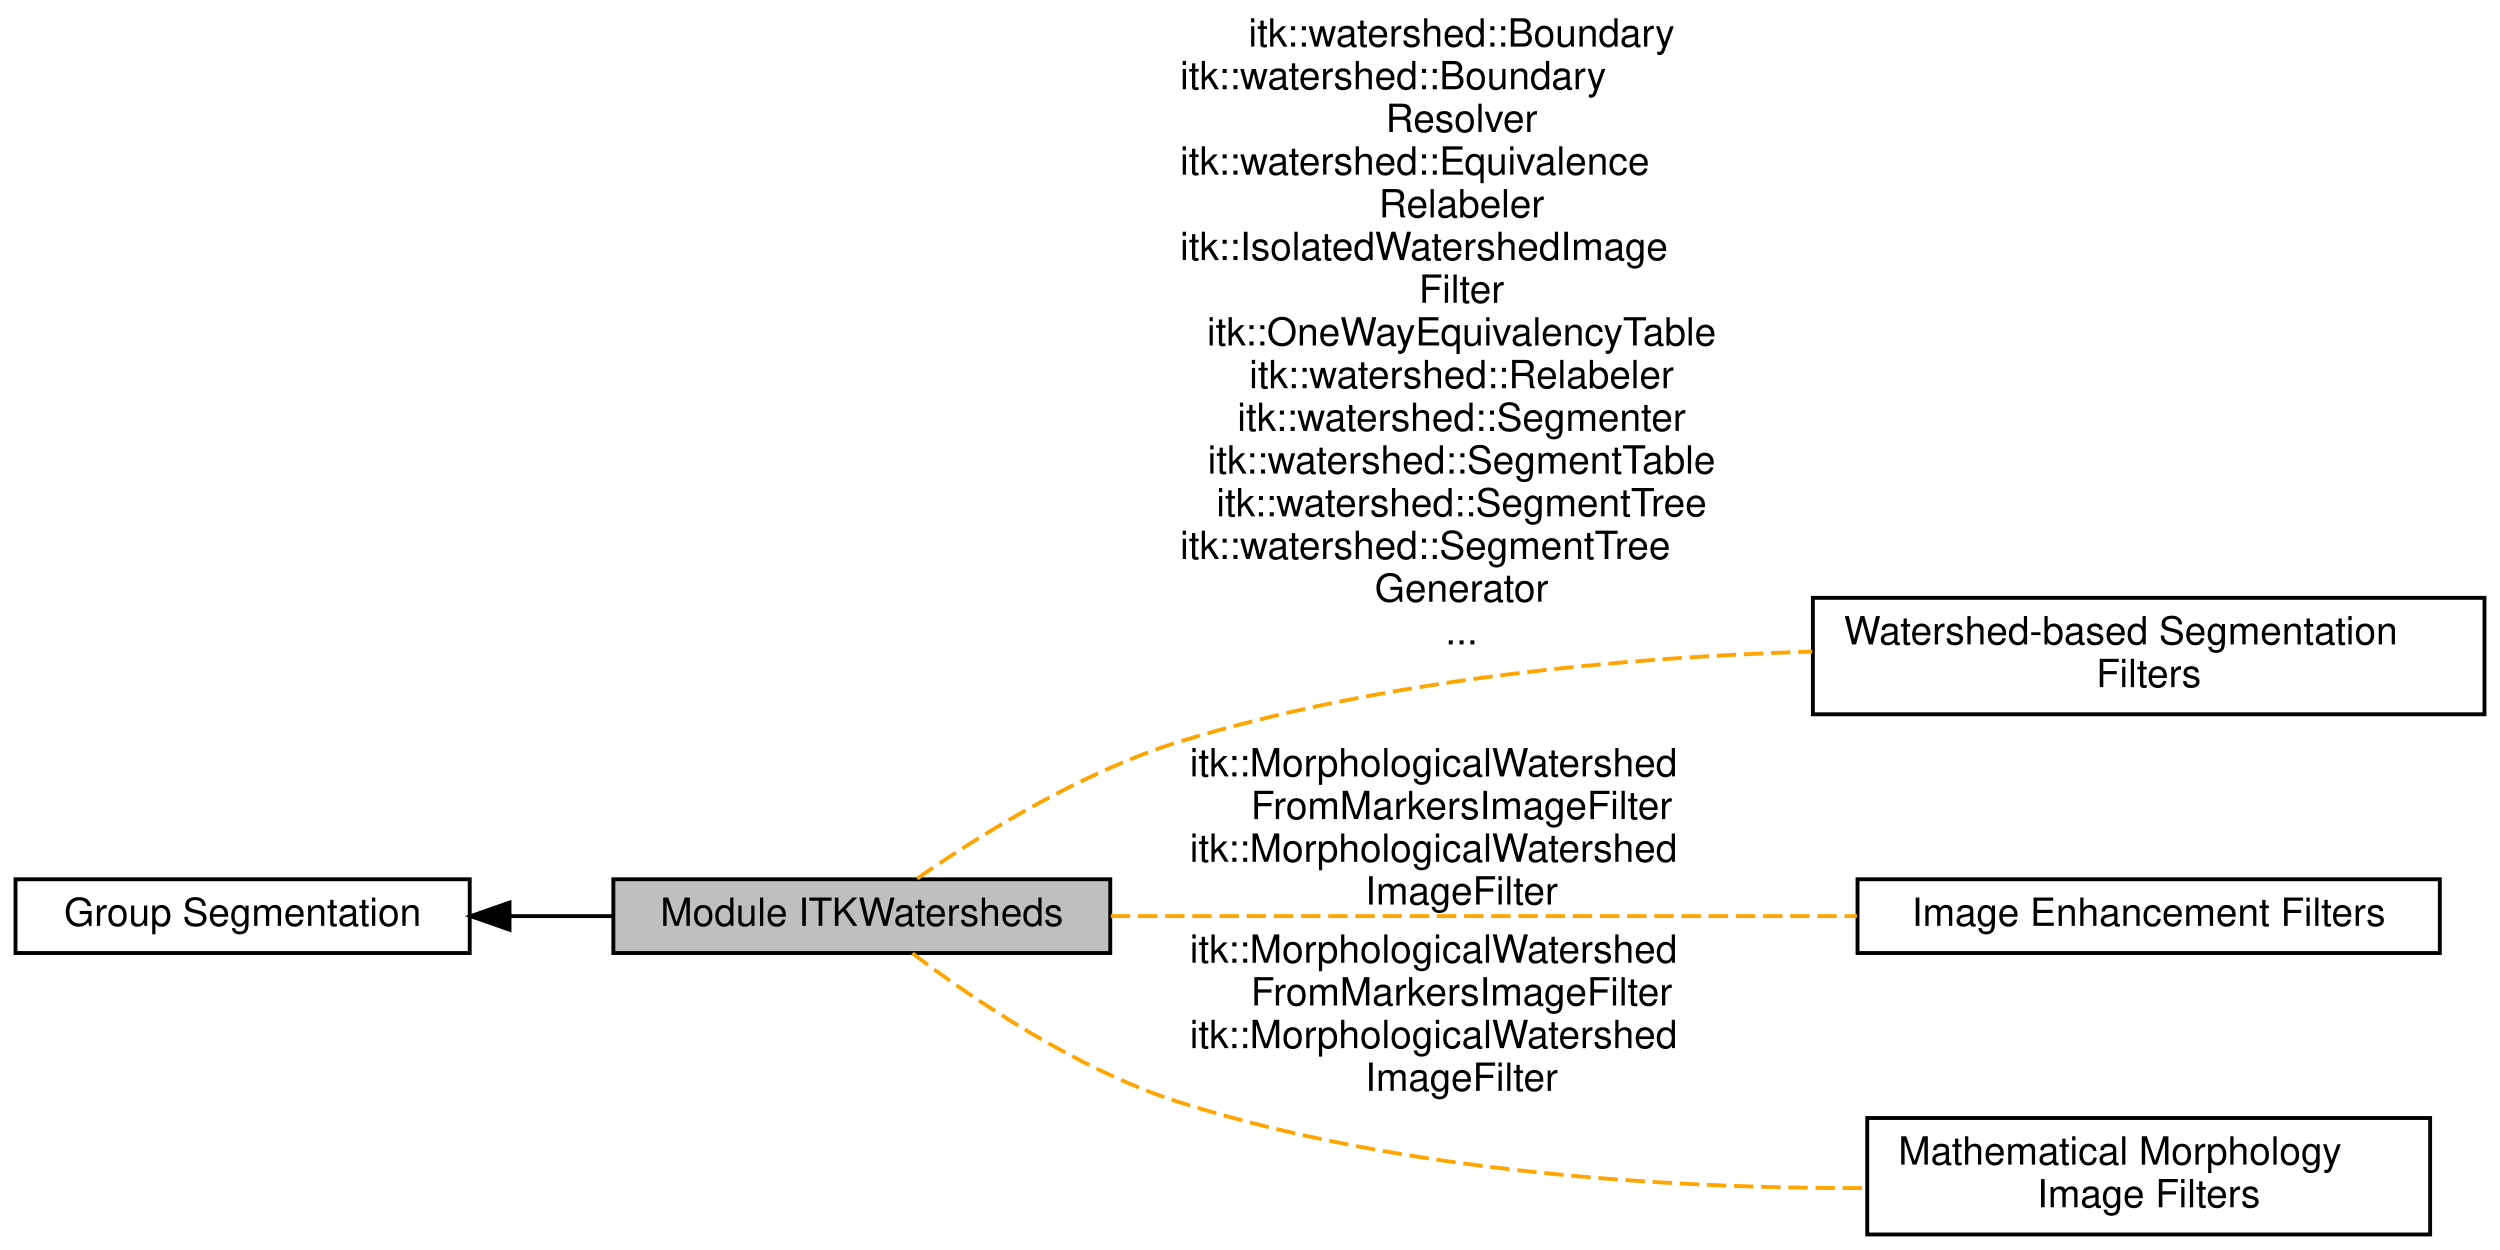
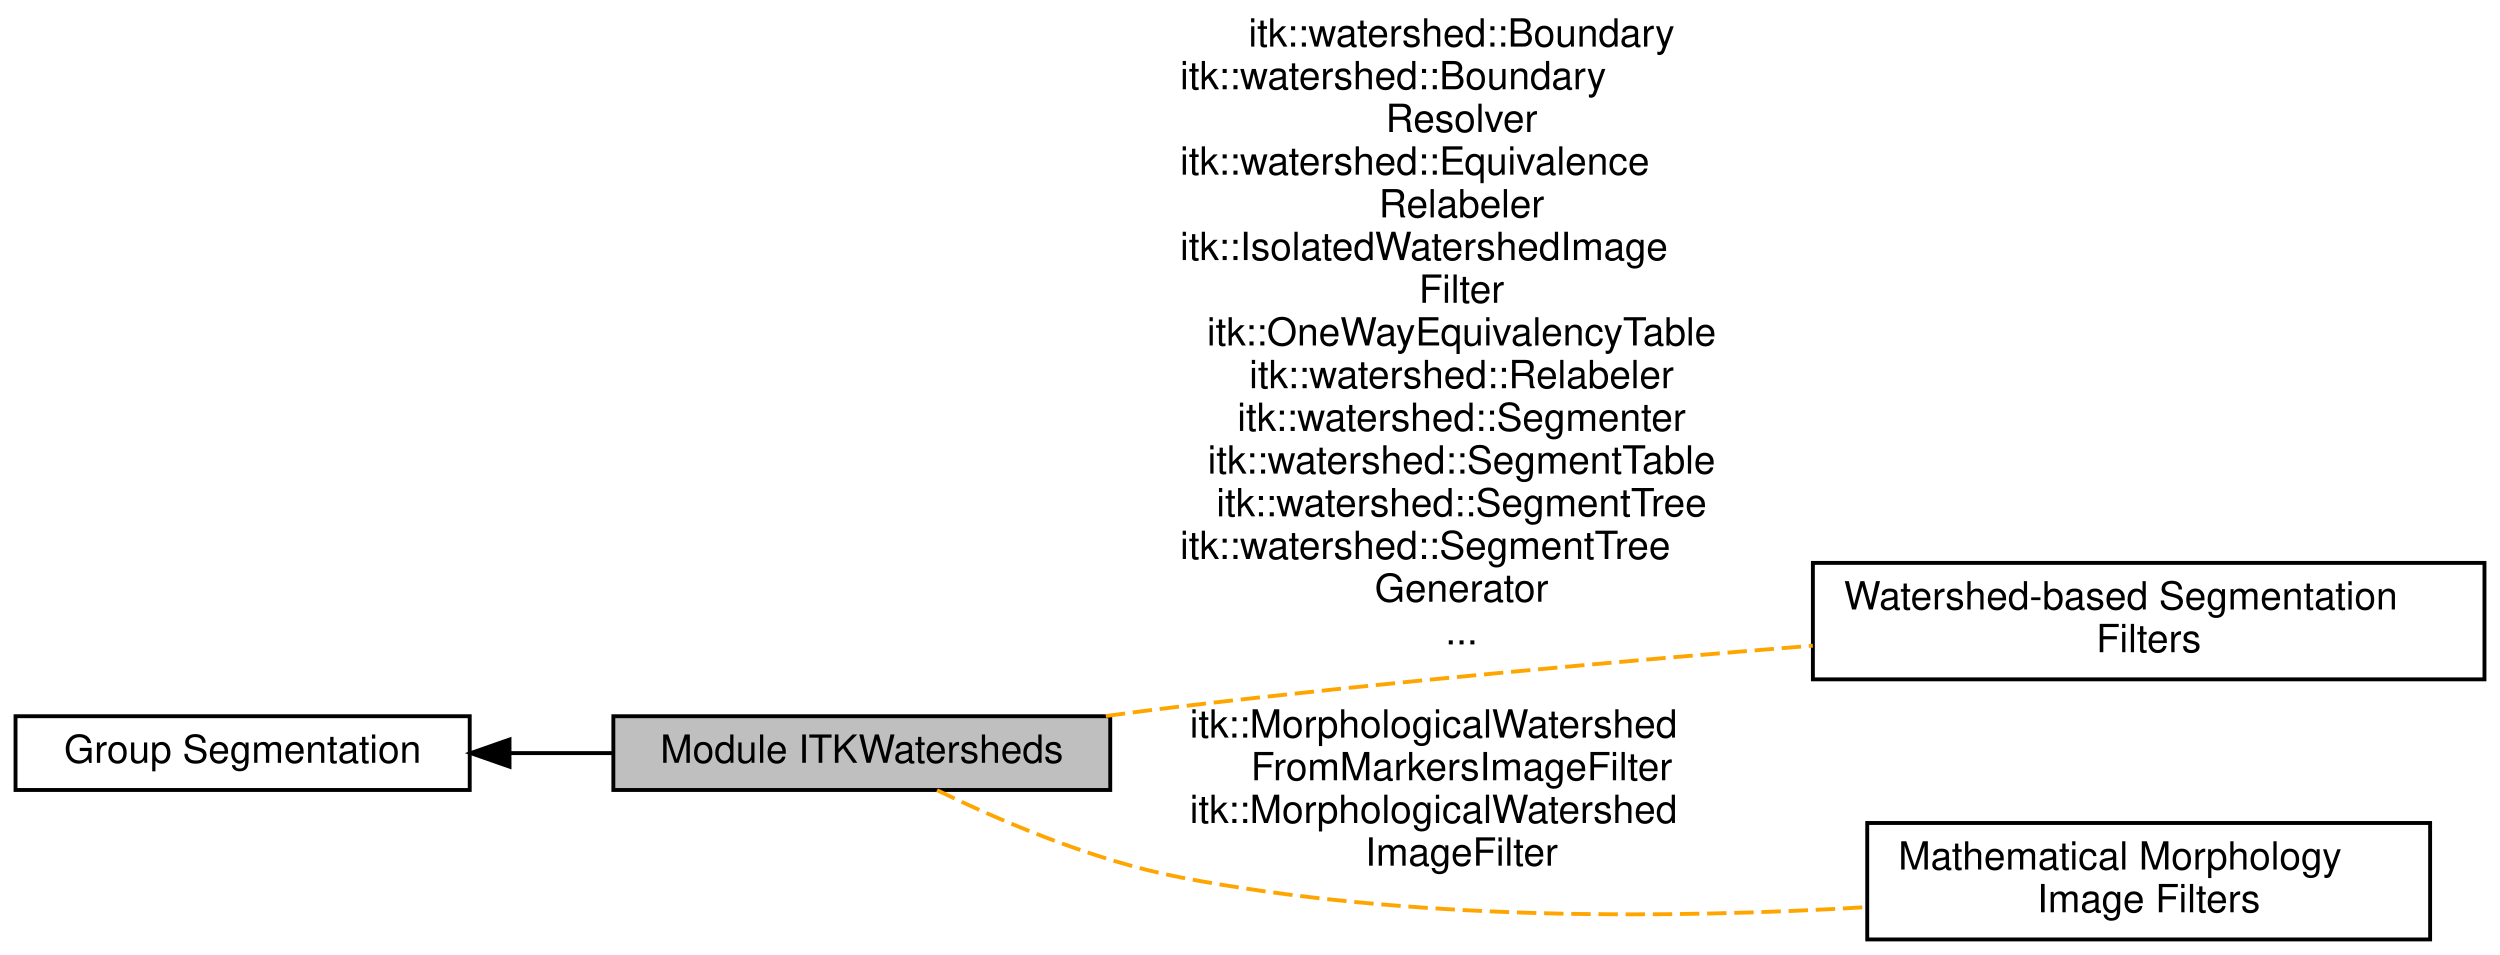
- <svg xmlns="http://www.w3.org/2000/svg" xmlns:xlink="http://www.w3.org/1999/xlink" width="644pt" height="322pt" viewBox="0.00 0.00 644.00 322.00">
-   <g id="graph0" class="graph" transform="scale(1 1) rotate(0) translate(4 318)">
-     <polygon fill="white" stroke="transparent" points="-4,4 -4,-318 640,-318 640,4 -4,4" />
+ <svg xmlns="http://www.w3.org/2000/svg" xmlns:xlink="http://www.w3.org/1999/xlink" width="644pt" height="246pt" viewBox="0.00 0.00 644.00 246.00">
+   <g id="graph0" class="graph" transform="scale(1 1) rotate(0) translate(4 242)">
+     <polygon fill="white" stroke="transparent" points="-4,4 -4,-242 640,-242 640,4 -4,4" />
    <g id="node1" class="node">
      <g id="a_node1">
        <a xlink:href="group__WatershedSegmentation.html" target="_top" xlink:title=" ">
-           <polygon fill="white" stroke="black" points="636,-164 463,-164 463,-134 636,-134 636,-164" />
-           <text text-anchor="start" x="471" y="-152" font-family="Helvetica,sans-Serif" font-size="10.00">Watershed-based Segmentation</text>
-           <text text-anchor="middle" x="549.5" y="-141" font-family="Helvetica,sans-Serif" font-size="10.00"> Filters</text>
+           <polygon fill="white" stroke="black" points="636,-97 463,-97 463,-67 636,-67 636,-97" />
+           <text text-anchor="start" x="471" y="-85" font-family="Helvetica,sans-Serif" font-size="10.00">Watershed-based Segmentation</text>
+           <text text-anchor="middle" x="549.5" y="-74" font-family="Helvetica,sans-Serif" font-size="10.00"> Filters</text>
        </a>
      </g>
    </g>
    <g id="node2" class="node">
      <g id="a_node2">
-         <a xlink:href="group__ImageEnhancement.html" target="_top" xlink:title=" ">
-           <polygon fill="white" stroke="black" points="624.5,-91.5 474.5,-91.5 474.5,-72.5 624.5,-72.5 624.5,-91.5" />
-           <text text-anchor="middle" x="549.5" y="-79.5" font-family="Helvetica,sans-Serif" font-size="10.00">Image Enhancement Filters</text>
-         </a>
-       </g>
-     </g>
-     <g id="node3" class="node">
-       <g id="a_node3">
        <a xlink:href="group__MathematicalMorphologyImageFilters.html" target="_top" xlink:title=" ">
          <polygon fill="white" stroke="black" points="622,-30 477,-30 477,0 622,0 622,-30" />
          <text text-anchor="start" x="485" y="-18" font-family="Helvetica,sans-Serif" font-size="10.00">Mathematical Morphology</text>
          <text text-anchor="middle" x="549.5" y="-7" font-family="Helvetica,sans-Serif" font-size="10.00"> Image Filters</text>
        </a>
      </g>
    </g>
-     <g id="node4" class="node">
-       <g id="a_node4">
+     <g id="node3" class="node">
+       <g id="a_node3">
        <a xlink:title="This module contains classes related to watershed segmentation. The watershed algorithm proceeds in s...">
-           <polygon fill="#bfbfbf" stroke="black" points="282,-91.5 154,-91.5 154,-72.5 282,-72.5 282,-91.5" />
-           <text text-anchor="middle" x="218" y="-79.5" font-family="Helvetica,sans-Serif" font-size="10.00">Module ITKWatersheds</text>
+           <polygon fill="#bfbfbf" stroke="black" points="282,-57.5 154,-57.5 154,-38.5 282,-38.5 282,-57.5" />
+           <text text-anchor="middle" x="218" y="-45.5" font-family="Helvetica,sans-Serif" font-size="10.00">Module ITKWatersheds</text>
        </a>
      </g>
    </g>
    <g id="edge2" class="edge">
-       <path fill="none" stroke="orange" stroke-dasharray="5,2" d="M232.25,-91.68C247.67,-102.37 274.32,-119.12 300,-127 352.59,-143.13 414.15,-148.67 462.85,-150.16" />
-       <text text-anchor="middle" x="372.5" y="-306" font-family="Helvetica,sans-Serif" font-size="10.00">itk::watershed::Boundary</text>
-       <text text-anchor="start" x="300" y="-295" font-family="Helvetica,sans-Serif" font-size="10.00">itk::watershed::Boundary</text>
-       <text text-anchor="middle" x="372.5" y="-284" font-family="Helvetica,sans-Serif" font-size="10.00">Resolver</text>
-       <text text-anchor="start" x="300" y="-273" font-family="Helvetica,sans-Serif" font-size="10.00">itk::watershed::Equivalence</text>
-       <text text-anchor="middle" x="372.5" y="-262" font-family="Helvetica,sans-Serif" font-size="10.00">Relabeler</text>
-       <text text-anchor="start" x="300" y="-251" font-family="Helvetica,sans-Serif" font-size="10.00">itk::IsolatedWatershedImage</text>
-       <text text-anchor="middle" x="372.5" y="-240" font-family="Helvetica,sans-Serif" font-size="10.00">Filter</text>
-       <text text-anchor="middle" x="372.5" y="-229" font-family="Helvetica,sans-Serif" font-size="10.00">itk::OneWayEquivalencyTable</text>
-       <text text-anchor="middle" x="372.5" y="-218" font-family="Helvetica,sans-Serif" font-size="10.00">itk::watershed::Relabeler</text>
-       <text text-anchor="middle" x="372.5" y="-207" font-family="Helvetica,sans-Serif" font-size="10.00">itk::watershed::Segmenter</text>
-       <text text-anchor="middle" x="372.5" y="-196" font-family="Helvetica,sans-Serif" font-size="10.00">itk::watershed::SegmentTable</text>
-       <text text-anchor="middle" x="372.5" y="-185" font-family="Helvetica,sans-Serif" font-size="10.00">itk::watershed::SegmentTree</text>
-       <text text-anchor="start" x="300" y="-174" font-family="Helvetica,sans-Serif" font-size="10.00">itk::watershed::SegmentTree</text>
-       <text text-anchor="middle" x="372.5" y="-163" font-family="Helvetica,sans-Serif" font-size="10.00">Generator</text>
-       <text text-anchor="middle" x="372.5" y="-152" font-family="Helvetica,sans-Serif" font-size="10.00">...</text>
+       <path fill="none" stroke="orange" stroke-dasharray="5,2" d="M280.86,-57.55C287.32,-58.43 293.79,-59.27 300,-60 354.09,-66.4 415,-71.82 462.98,-75.68" />
+       <text text-anchor="middle" x="372.5" y="-230" font-family="Helvetica,sans-Serif" font-size="10.00">itk::watershed::Boundary</text>
+       <text text-anchor="start" x="300" y="-219" font-family="Helvetica,sans-Serif" font-size="10.00">itk::watershed::Boundary</text>
+       <text text-anchor="middle" x="372.5" y="-208" font-family="Helvetica,sans-Serif" font-size="10.00">Resolver</text>
+       <text text-anchor="start" x="300" y="-197" font-family="Helvetica,sans-Serif" font-size="10.00">itk::watershed::Equivalence</text>
+       <text text-anchor="middle" x="372.5" y="-186" font-family="Helvetica,sans-Serif" font-size="10.00">Relabeler</text>
+       <text text-anchor="start" x="300" y="-175" font-family="Helvetica,sans-Serif" font-size="10.00">itk::IsolatedWatershedImage</text>
+       <text text-anchor="middle" x="372.5" y="-164" font-family="Helvetica,sans-Serif" font-size="10.00">Filter</text>
+       <text text-anchor="middle" x="372.5" y="-153" font-family="Helvetica,sans-Serif" font-size="10.00">itk::OneWayEquivalencyTable</text>
+       <text text-anchor="middle" x="372.5" y="-142" font-family="Helvetica,sans-Serif" font-size="10.00">itk::watershed::Relabeler</text>
+       <text text-anchor="middle" x="372.5" y="-131" font-family="Helvetica,sans-Serif" font-size="10.00">itk::watershed::Segmenter</text>
+       <text text-anchor="middle" x="372.5" y="-120" font-family="Helvetica,sans-Serif" font-size="10.00">itk::watershed::SegmentTable</text>
+       <text text-anchor="middle" x="372.5" y="-109" font-family="Helvetica,sans-Serif" font-size="10.00">itk::watershed::SegmentTree</text>
+       <text text-anchor="start" x="300" y="-98" font-family="Helvetica,sans-Serif" font-size="10.00">itk::watershed::SegmentTree</text>
+       <text text-anchor="middle" x="372.5" y="-87" font-family="Helvetica,sans-Serif" font-size="10.00">Generator</text>
+       <text text-anchor="middle" x="372.5" y="-76" font-family="Helvetica,sans-Serif" font-size="10.00">...</text>
    </g>
    <g id="edge3" class="edge">
-       <path fill="none" stroke="orange" stroke-dasharray="5,2" d="M282.14,-82C336.99,-82 416.48,-82 474.34,-82" />
-       <text text-anchor="start" x="302.5" y="-118" font-family="Helvetica,sans-Serif" font-size="10.00">itk::MorphologicalWatershed</text>
-       <text text-anchor="middle" x="372.5" y="-107" font-family="Helvetica,sans-Serif" font-size="10.00">FromMarkersImageFilter</text>
-       <text text-anchor="start" x="302.5" y="-96" font-family="Helvetica,sans-Serif" font-size="10.00">itk::MorphologicalWatershed</text>
-       <text text-anchor="middle" x="372.5" y="-85" font-family="Helvetica,sans-Serif" font-size="10.00">ImageFilter</text>
+       <path fill="none" stroke="orange" stroke-dasharray="5,2" d="M237.39,-38.44C253.43,-30.67 277.58,-20.31 300,-16 358.78,-4.69 426.84,-5.34 476.86,-8.32" />
+       <text text-anchor="start" x="302.5" y="-52" font-family="Helvetica,sans-Serif" font-size="10.00">itk::MorphologicalWatershed</text>
+       <text text-anchor="middle" x="372.5" y="-41" font-family="Helvetica,sans-Serif" font-size="10.00">FromMarkersImageFilter</text>
+       <text text-anchor="start" x="302.5" y="-30" font-family="Helvetica,sans-Serif" font-size="10.00">itk::MorphologicalWatershed</text>
+       <text text-anchor="middle" x="372.5" y="-19" font-family="Helvetica,sans-Serif" font-size="10.00">ImageFilter</text>
    </g>
-     <g id="edge4" class="edge">
-       <path fill="none" stroke="orange" stroke-dasharray="5,2" d="M231.04,-72.42C246.16,-61 273.34,-42.41 300,-34 357.67,-15.81 426.43,-11.81 476.98,-11.94" />
-       <text text-anchor="start" x="302.5" y="-70" font-family="Helvetica,sans-Serif" font-size="10.00">itk::MorphologicalWatershed</text>
-       <text text-anchor="middle" x="372.5" y="-59" font-family="Helvetica,sans-Serif" font-size="10.00">FromMarkersImageFilter</text>
-       <text text-anchor="start" x="302.5" y="-48" font-family="Helvetica,sans-Serif" font-size="10.00">itk::MorphologicalWatershed</text>
-       <text text-anchor="middle" x="372.5" y="-37" font-family="Helvetica,sans-Serif" font-size="10.00">ImageFilter</text>
-     </g>
-     <g id="node5" class="node">
-       <g id="a_node5">
+     <g id="node4" class="node">
+       <g id="a_node4">
        <a xlink:href="group__Group-Segmentation.html" target="_top" xlink:title="This group of modules address the segmentation problem: partition the image into classified regions (...">
-           <polygon fill="white" stroke="black" points="117,-91.5 0,-91.5 0,-72.5 117,-72.5 117,-91.5" />
-           <text text-anchor="middle" x="58.5" y="-79.5" font-family="Helvetica,sans-Serif" font-size="10.00">Group Segmentation</text>
+           <polygon fill="white" stroke="black" points="117,-57.5 0,-57.5 0,-38.5 117,-38.5 117,-57.5" />
+           <text text-anchor="middle" x="58.5" y="-45.5" font-family="Helvetica,sans-Serif" font-size="10.00">Group Segmentation</text>
        </a>
      </g>
    </g>
    <g id="edge1" class="edge">
-       <path fill="none" stroke="black" d="M127.47,-82C136.26,-82 145.24,-82 153.95,-82" />
-       <polygon fill="black" stroke="black" points="127.25,-78.5 117.25,-82 127.25,-85.5 127.25,-78.5" />
+       <path fill="none" stroke="black" d="M127.47,-48C136.26,-48 145.24,-48 153.95,-48" />
+       <polygon fill="black" stroke="black" points="127.25,-44.5 117.25,-48 127.25,-51.5 127.25,-44.5" />
    </g>
  </g>
</svg>
